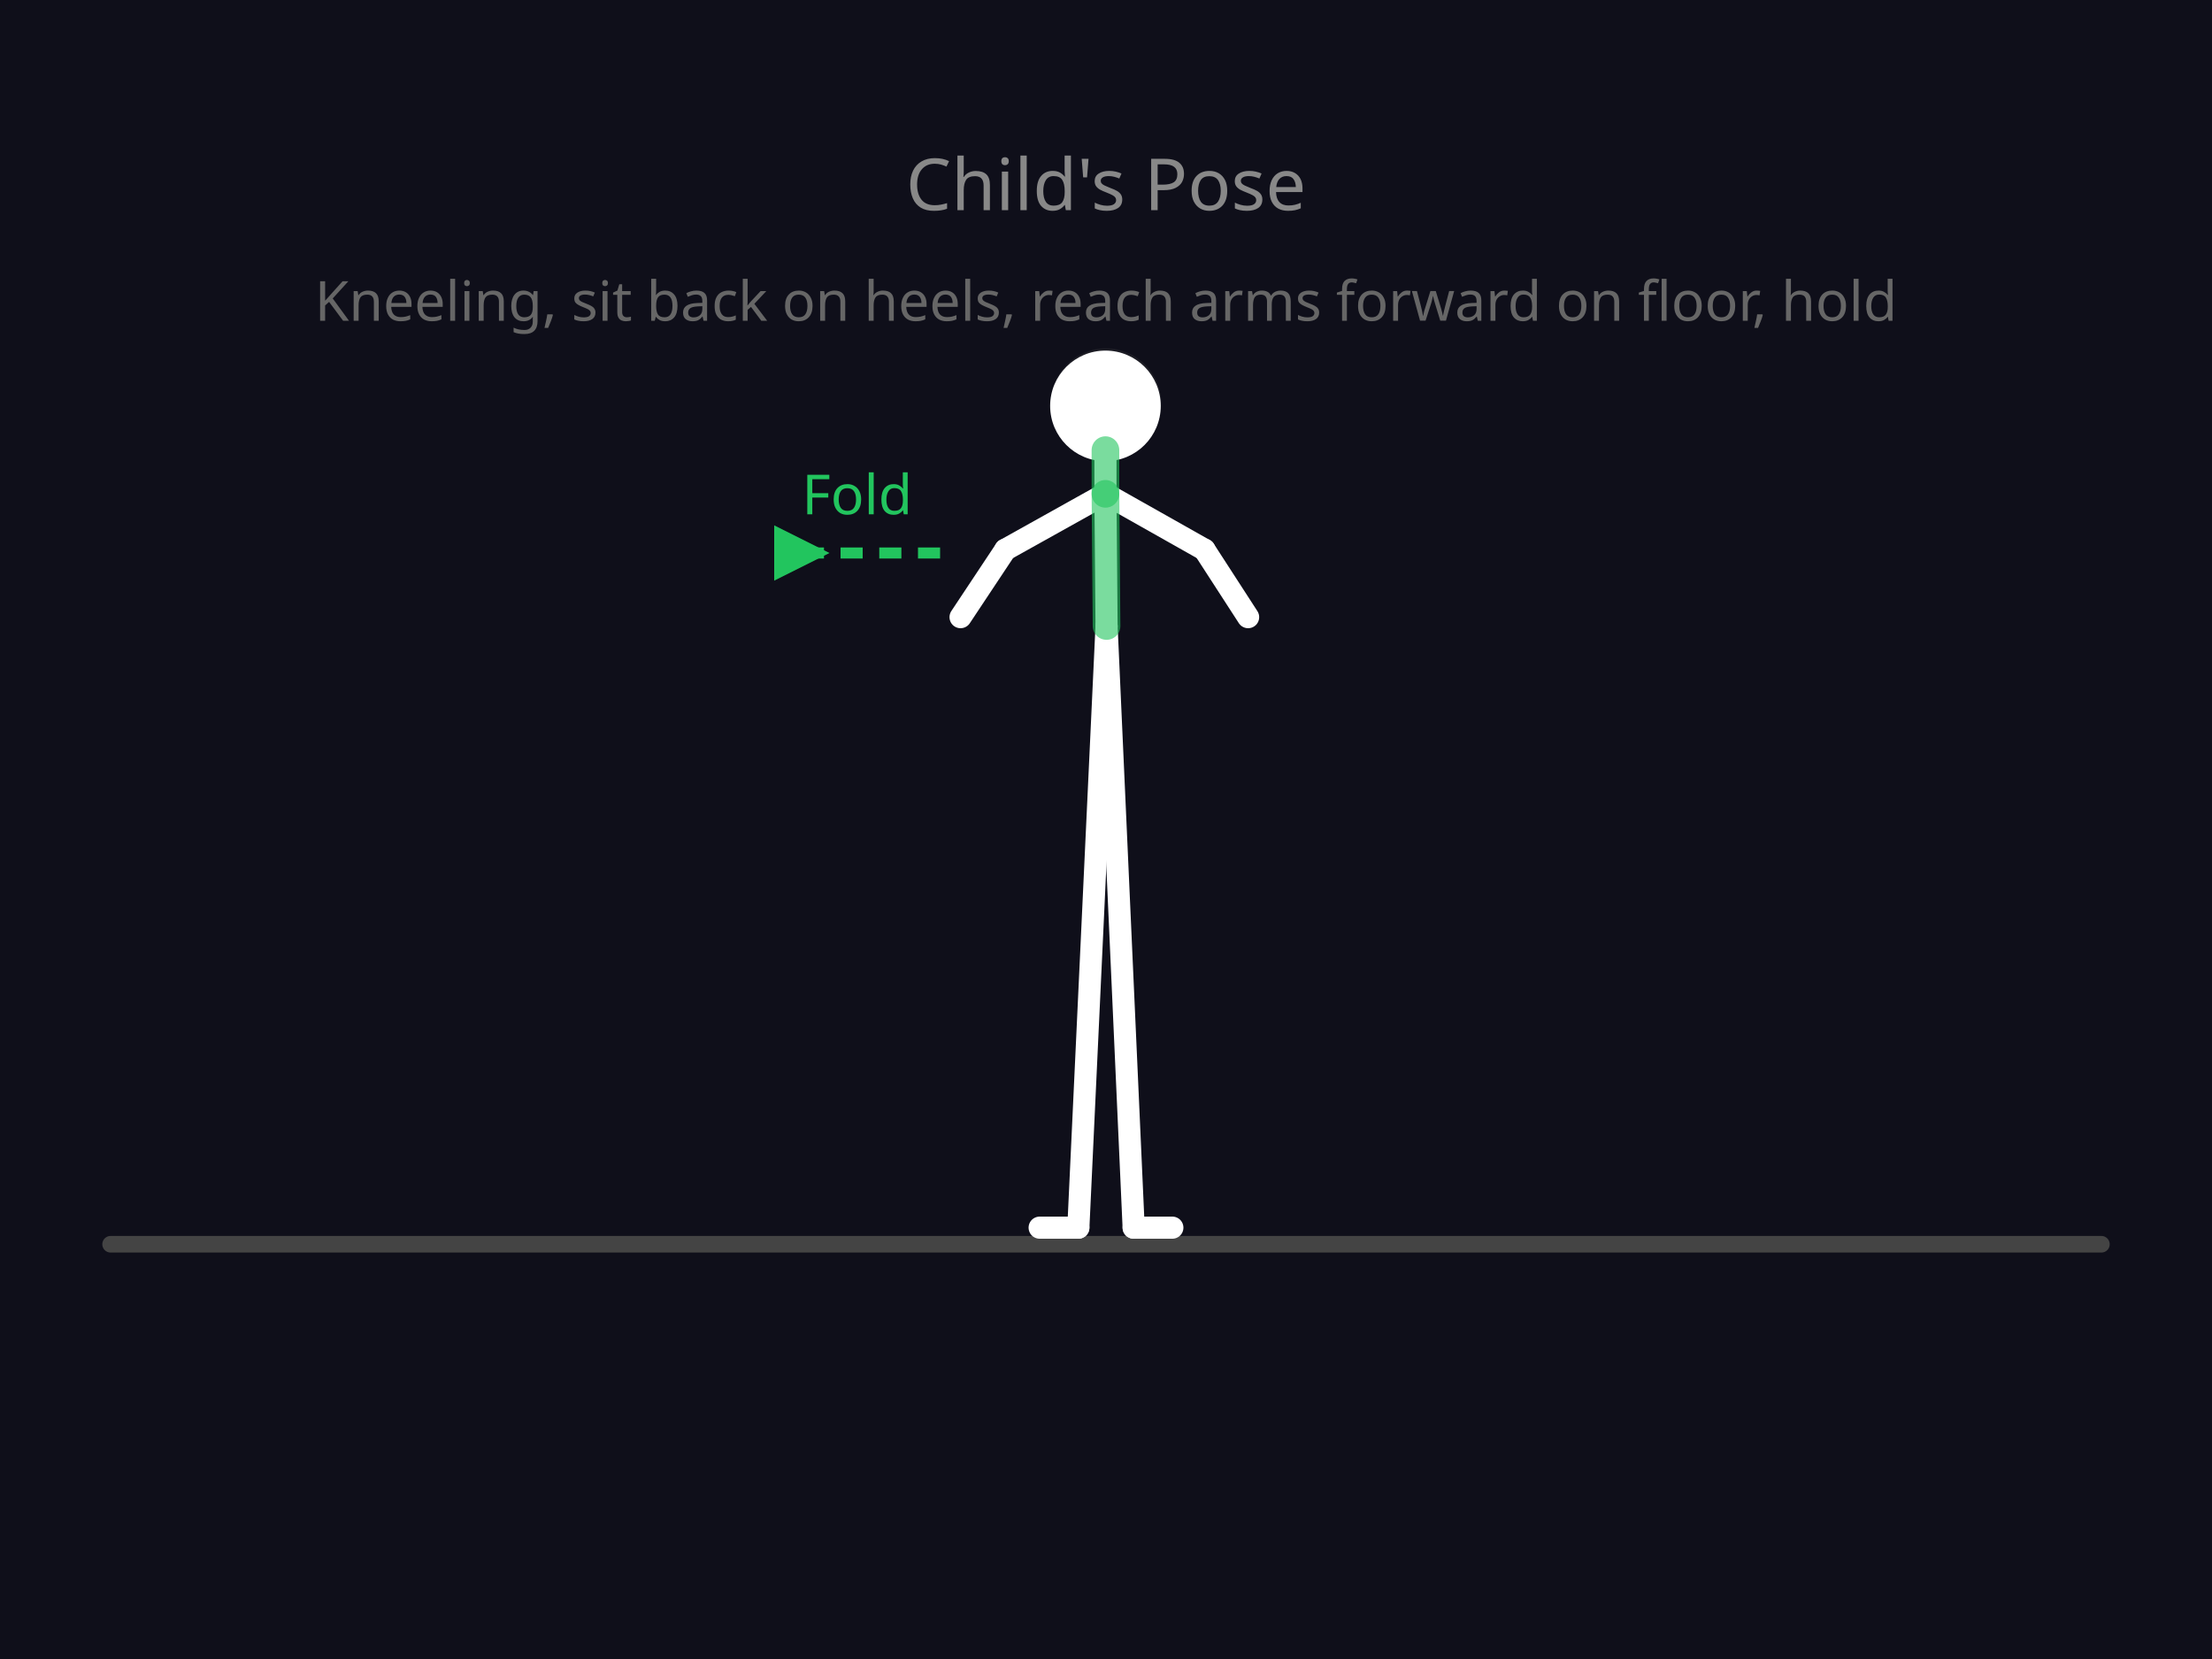
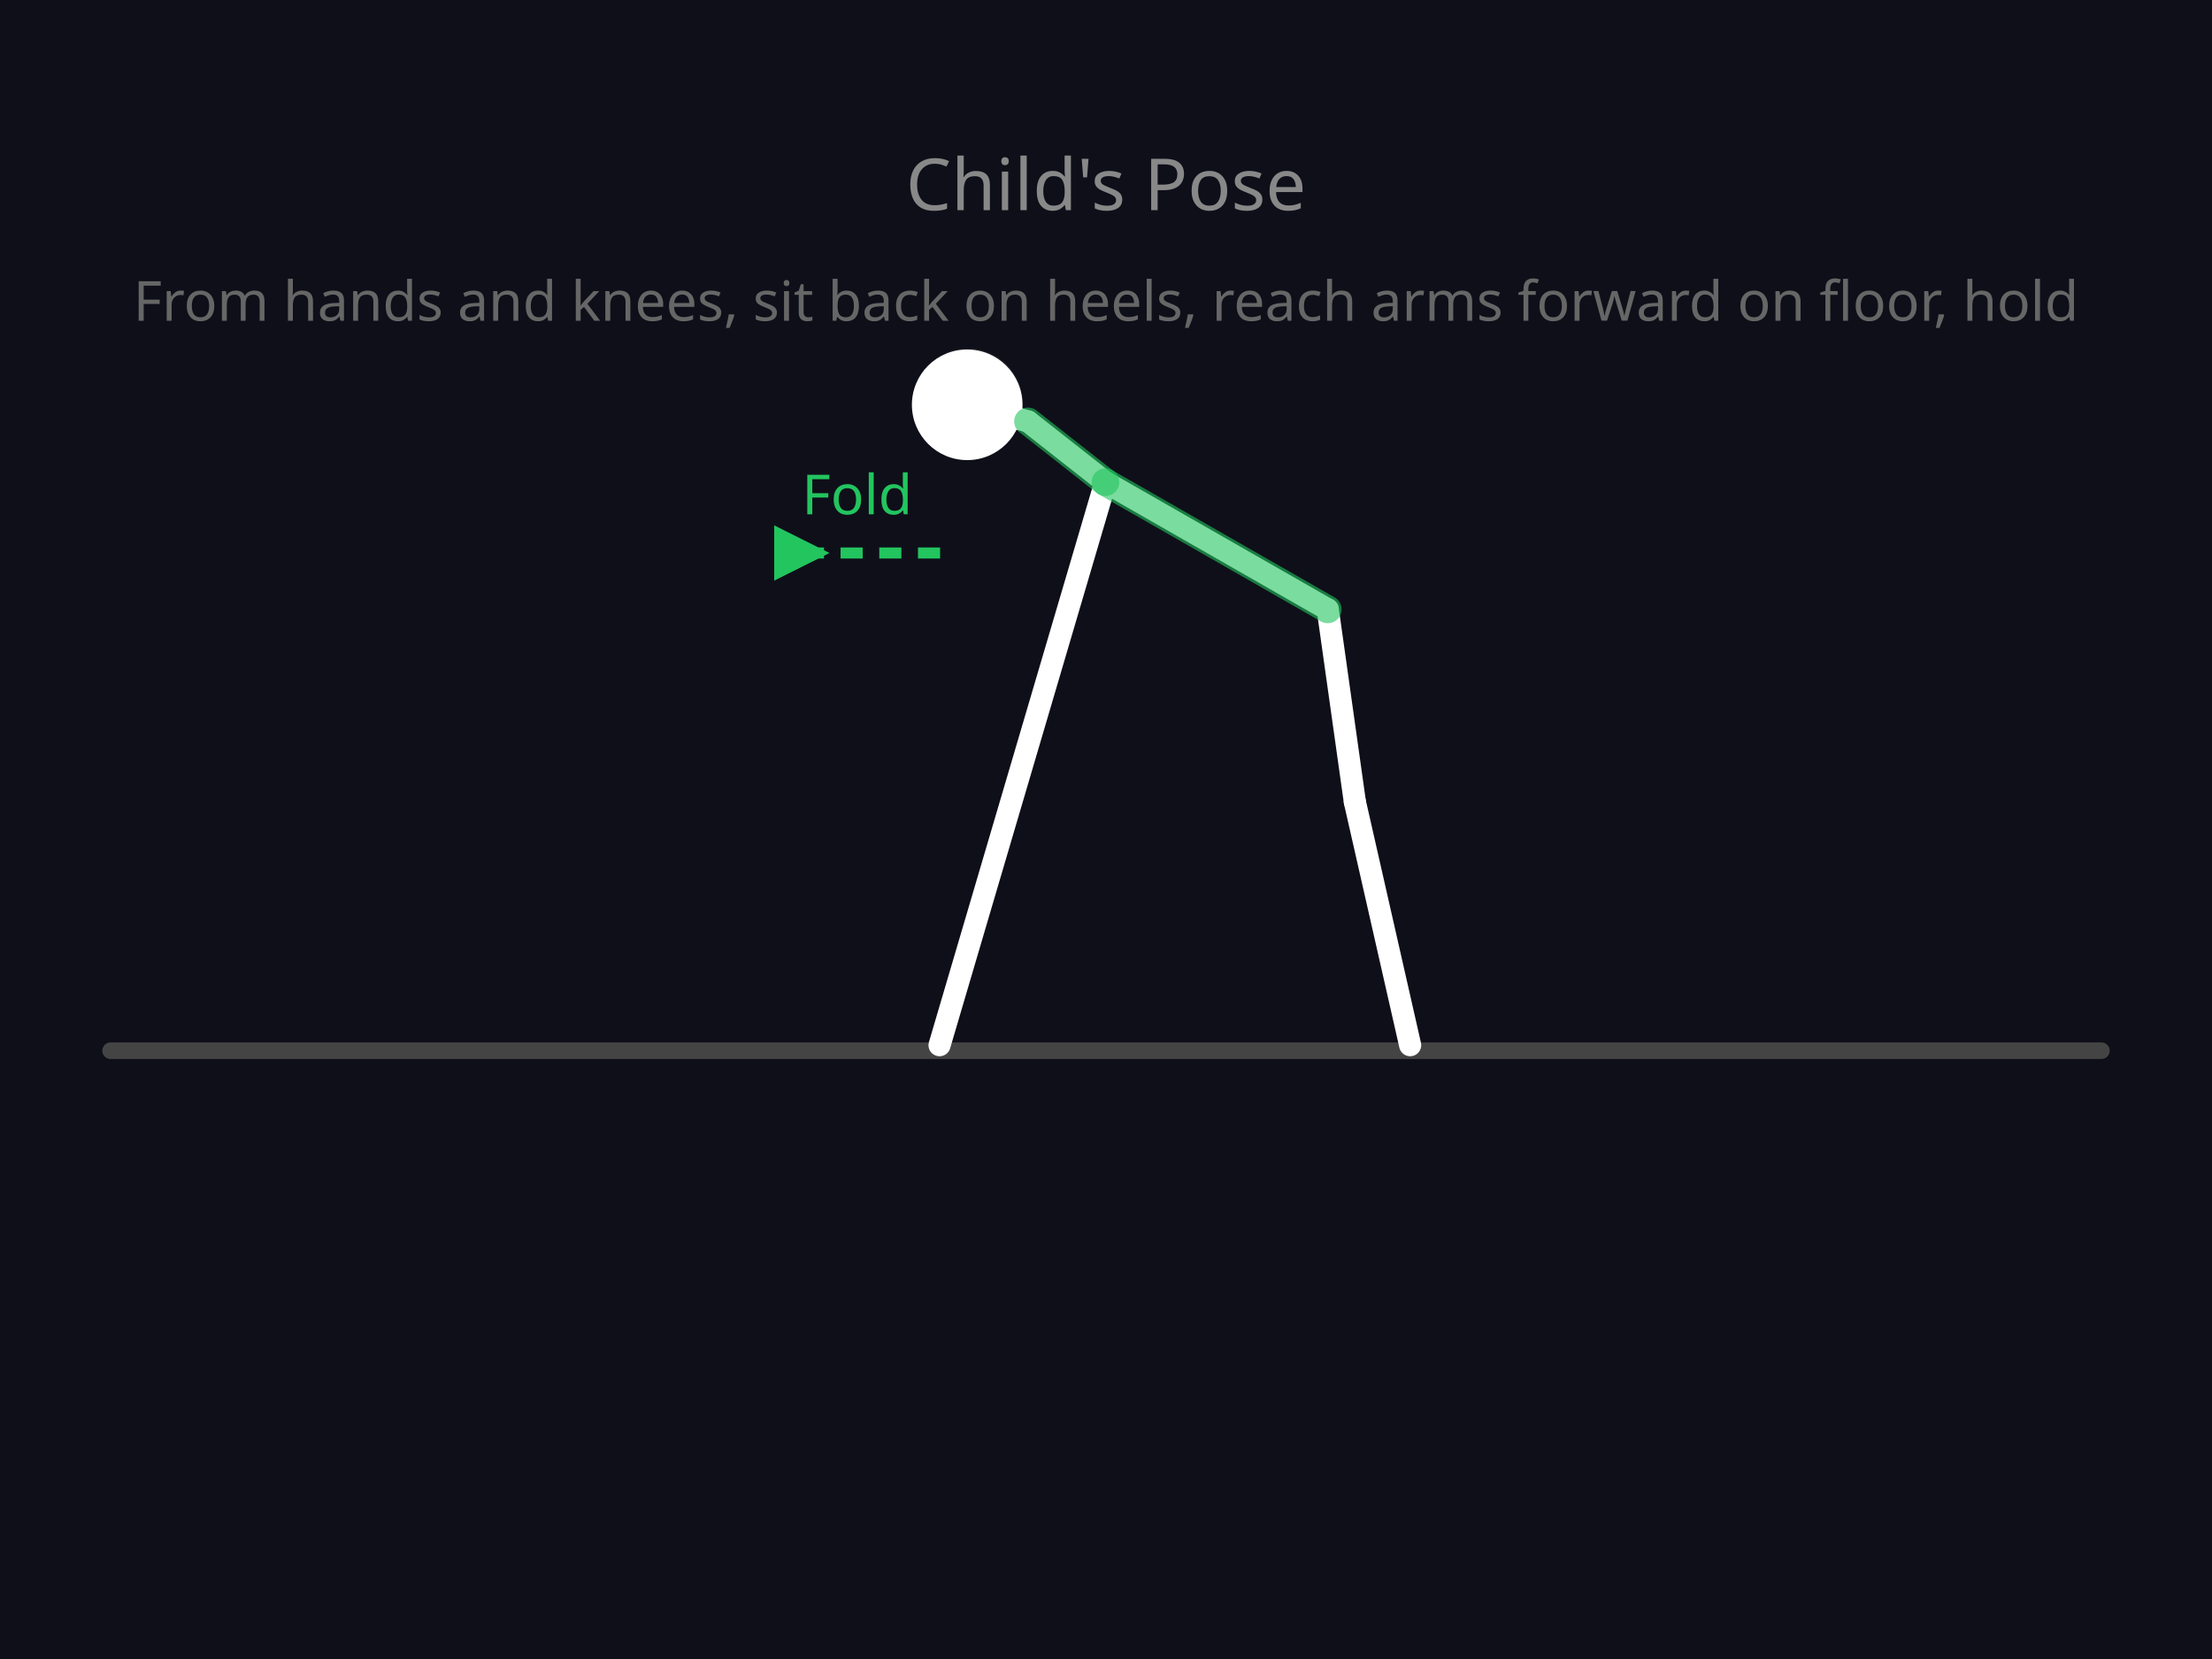
<svg xmlns="http://www.w3.org/2000/svg" viewBox="0 0 400 300">
  <rect width="400" height="300" fill="#0f0f1a" />
-   <line x1="20" y1="225" x2="380" y2="225" stroke="#444" stroke-width="3" stroke-linecap="round" />
+   <line x1="20" y1="190" x2="380" y2="190" stroke="#444" stroke-width="3" stroke-linecap="round" />
  <text x="200" y="38" fill="#888" font-size="13" font-family="sans-serif" text-anchor="middle">Child's Pose</text>
-   <text x="200" y="58" fill="#666" font-size="10" font-family="sans-serif" text-anchor="middle">Kneeling, sit back on heels, reach arms forward on floor, hold</text>
+   <text x="200" y="58" fill="#666" font-size="10" font-family="sans-serif" text-anchor="middle">From hands and knees, sit back on heels, reach arms forward on floor, hold</text>
  <g stroke="#555" stroke-width="2" fill="none" stroke-linecap="round" stroke-linejoin="round" opacity="0.25">
-     <circle cx="200" cy="73" r="10" fill="#444" stroke="none" />
-     <line x1="200" y1="73" x2="200" y2="81" />
-     <line x1="200" y1="81" x2="200" y2="89" />
-     <line x1="200" y1="89" x2="200" y2="113" />
-     <line x1="200" y1="89" x2="182" y2="99" />
-     <line x1="182" y1="99" x2="174" y2="111" />
-     <line x1="200" y1="89" x2="218" y2="99" />
-     <line x1="218" y1="99" x2="226" y2="111" />
-     <line x1="200" y1="113" x2="195" y2="222" />
-     <line x1="195" y1="222" x2="188" y2="222" />
-     <line x1="200" y1="113" x2="205" y2="222" />
-     <line x1="205" y1="222" x2="212" y2="222" />
+     <circle cx="175" cy="73" r="10" fill="#444" stroke="none" />
+     <line x1="175" y1="73" x2="186" y2="76" />
+     <line x1="186" y1="76" x2="200" y2="87" />
+     <line x1="200" y1="87" x2="240" y2="110" />
+     <line x1="200" y1="87" x2="170" y2="189" />
+     <line x1="240" y1="110" x2="245" y2="145" />
+     <line x1="245" y1="145" x2="255" y2="189" />
  </g>
  <g stroke="#FFF" stroke-width="4" fill="none" stroke-linecap="round" stroke-linejoin="round">
-     <circle cx="199.9" cy="73.4" r="10" fill="#FFF" stroke="none" />
-     <line x1="199.9" y1="73.4" x2="199.9" y2="81.4" />
-     <line x1="199.9" y1="81.4" x2="199.9" y2="89.3" />
-     <line x1="199.9" y1="89.3" x2="200.1" y2="113.2" />
-     <line x1="199.9" y1="89.3" x2="181.8" y2="99.4" />
-     <line x1="181.8" y1="99.4" x2="173.7" y2="111.6" />
-     <line x1="199.9" y1="89.3" x2="217.8" y2="99.4" />
-     <line x1="217.8" y1="99.4" x2="225.7" y2="111.6" />
-     <line x1="200.1" y1="113.2" x2="195" y2="222" />
-     <line x1="195" y1="222" x2="188" y2="222" />
-     <line x1="200.1" y1="113.2" x2="205" y2="222" />
-     <line x1="205" y1="222" x2="212" y2="222" />
-     <line x1="199.9" y1="81.4" x2="199.9" y2="89.3" stroke="#22C55E" stroke-width="5" opacity="0.6" />
-     <line x1="199.9" y1="89.3" x2="200.1" y2="113.2" stroke="#22C55E" stroke-width="5" opacity="0.6" />
+     <circle cx="174.9" cy="73.2" r="10" fill="#FFF" stroke="none" />
+     <line x1="174.9" y1="73.2" x2="185.9" y2="76.2" />
+     <line x1="185.9" y1="76.2" x2="199.9" y2="87.2" />
+     <line x1="199.9" y1="87.2" x2="240.1" y2="110.2" />
+     <line x1="199.9" y1="87.2" x2="169.9" y2="189" />
+     <line x1="240.1" y1="110.2" x2="245" y2="145" />
+     <line x1="245" y1="145" x2="255" y2="189" />
+     <line x1="185.9" y1="76.2" x2="199.9" y2="87.2" stroke="#22C55E" stroke-width="5" opacity="0.6" />
+     <line x1="199.9" y1="87.2" x2="240.1" y2="110.2" stroke="#22C55E" stroke-width="5" opacity="0.6" />
  </g>
  <line x1="170" y1="100" x2="140" y2="100" stroke="#22C55E" stroke-width="2" stroke-dasharray="4,3" />
  <polygon points="140,95 150,100 140,105" fill="#22C55E" />
  <text x="155" y="93" fill="#22C55E" font-size="10" text-anchor="middle" font-family="sans-serif">Fold</text>
</svg>
